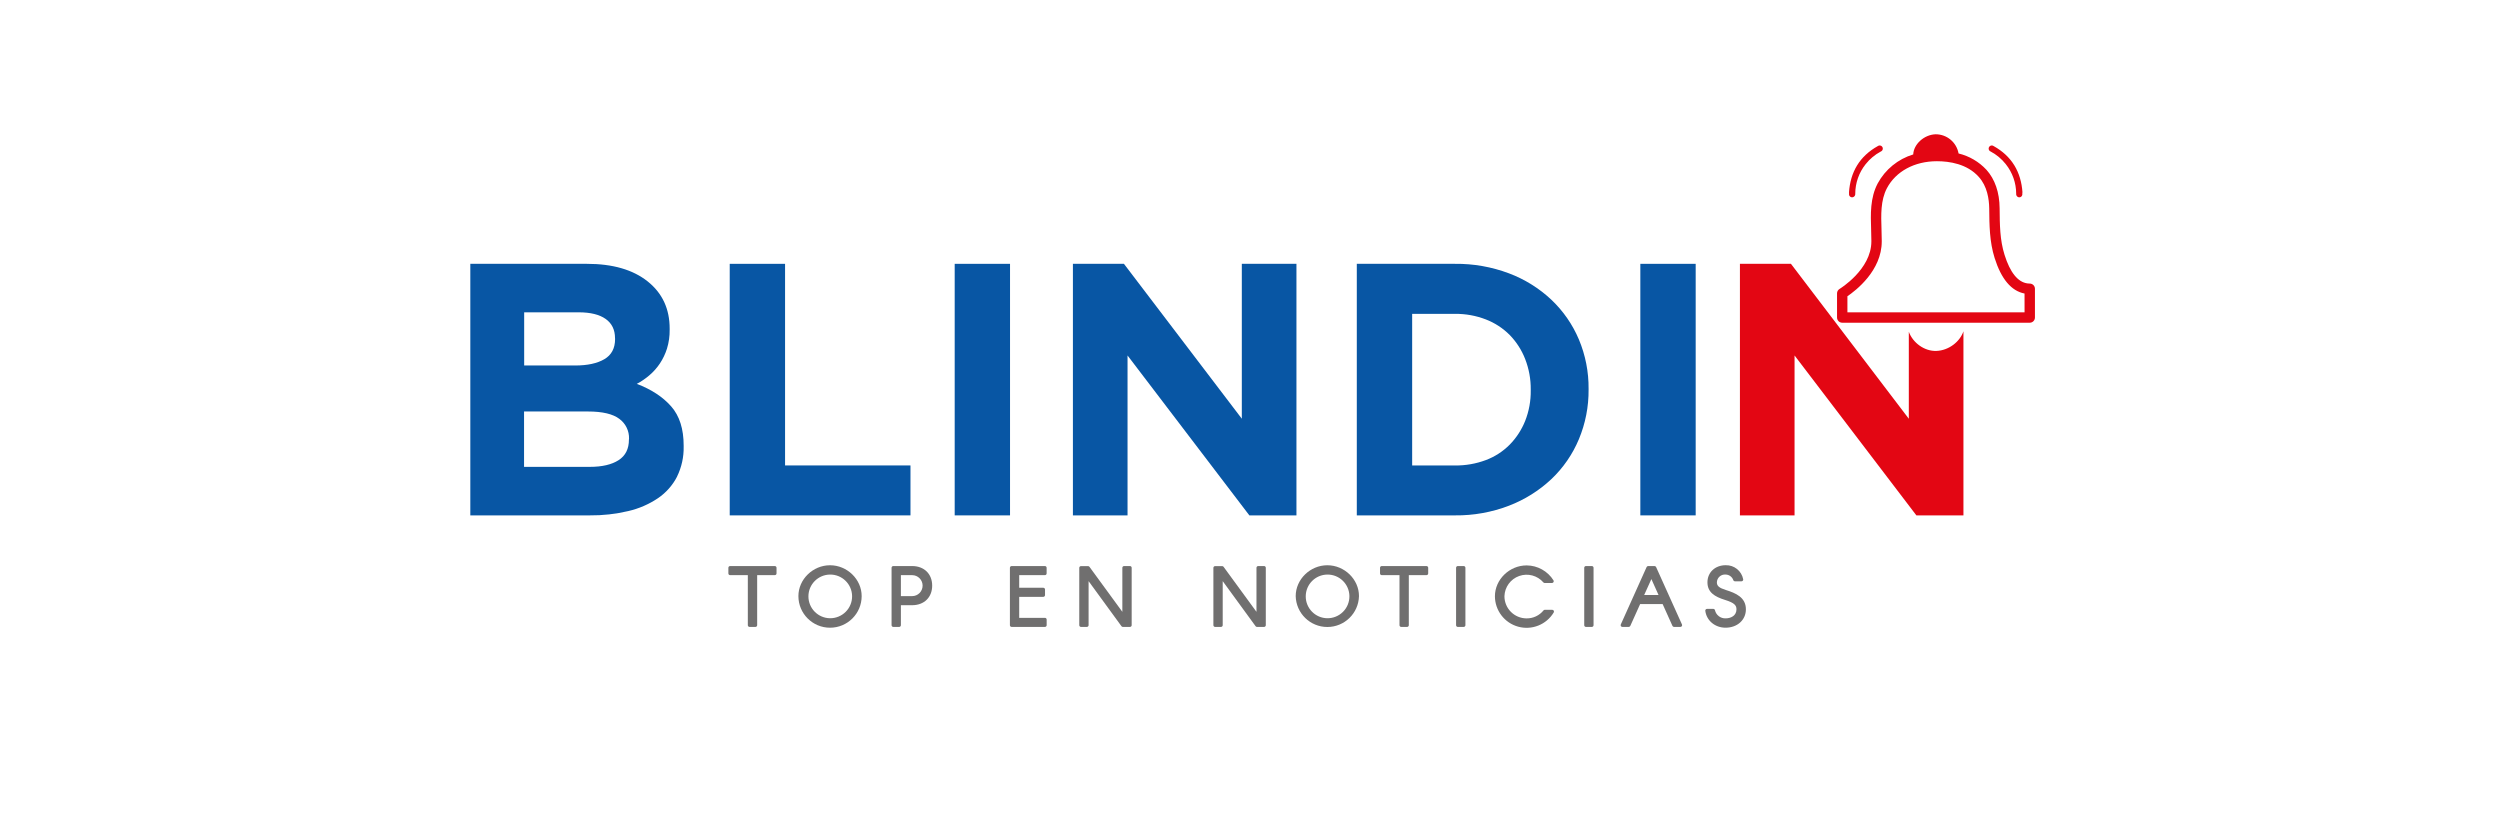
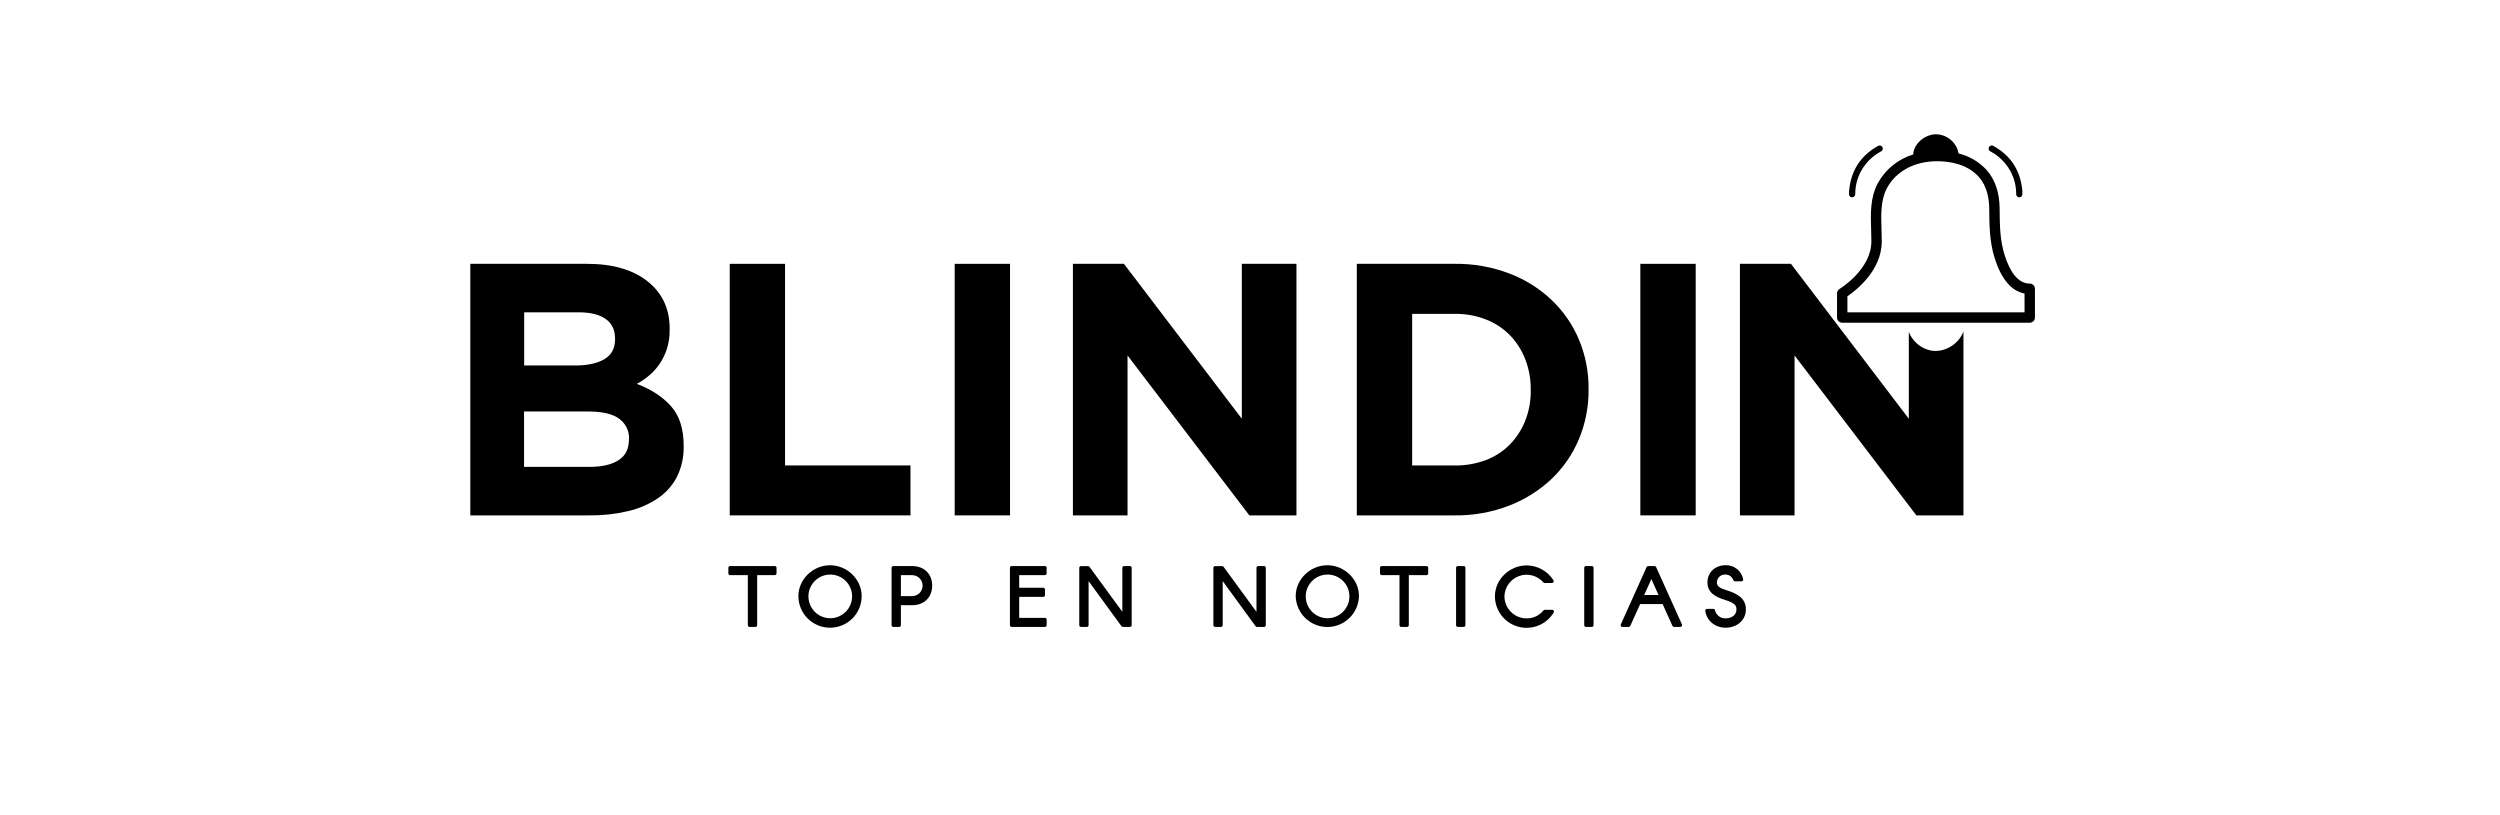
<svg xmlns="http://www.w3.org/2000/svg" id="Capa_1" data-name="Capa 1" viewBox="0 0 1444.76 470.53">
  <defs>
    <style>.cls-1{fill:none;}.cls-2{clip-path:url(#clip-path);}.cls-3{fill:#e30613;}.cls-4{fill:#706f6f;}.cls-5{fill:#0856a4;}</style>
    <clipPath id="clip-path">
-       <rect class="cls-1" width="1444.76" height="470.53" />
+       <rect className="cls-1" width="1444.76" height="470.53" />
    </clipPath>
  </defs>
-   <g class="cls-2">
-     <path class="cls-3" d="M1119.11,202.8c-7,.27-13.64-4.68-16-11.06V242L1035,152.47h-29.49V297.84h31.57V205.43l70.4,92.41h27.2V191.45c-2,6-8.44,11.08-15.6,11.35" />
-     <path class="cls-4" d="M447.76,327.12H421.93a1,1,0,0,0-1,1v3.26a1,1,0,0,0,1,1h10.24V361.3a1,1,0,0,0,1,1h3.4a1,1,0,0,0,1-1V332.38h10.19a1,1,0,0,0,1-1v-3.26a1,1,0,0,0-1-1" />
-     <path class="cls-4" d="M479.68,326.66c-9.91,0-18.28,8.16-18.28,17.82a18.28,18.28,0,0,0,36.56,0c0-9.66-8.37-17.82-18.28-17.82m0,30.62a12.62,12.62,0,1,1,12.75-12.8,12.64,12.64,0,0,1-12.75,12.8" />
-     <path class="cls-4" d="M527.12,327.12H516.24a1,1,0,0,0-1,1V361.3a1,1,0,0,0,1,1h3.39a1,1,0,0,0,1-1V349.75h6.49c6.93,0,11.59-4.54,11.59-11.31s-4.66-11.32-11.59-11.32m0,17.38h-6.49V332.38h6.49a6.06,6.06,0,0,1,0,12.12" />
-     <path class="cls-4" d="M603.87,327.12H584.63a1,1,0,0,0-1,1V361.3a1,1,0,0,0,1,1h19.24a1,1,0,0,0,1-1v-3.25a1,1,0,0,0-1-1H589V344.92h13.92a1,1,0,0,0,1-1v-3.25a1,1,0,0,0-1-1H589v-7.29h14.85a1,1,0,0,0,1-1v-3.26a1,1,0,0,0-1-1" />
-     <path class="cls-4" d="M653,327.12h-3.39a1,1,0,0,0-1,1v25.46l-19-26a1,1,0,0,0-.81-.42h-4.09a1,1,0,0,0-1,1V361.3a1,1,0,0,0,1,1h3.39a1,1,0,0,0,1-1V335.84l19,26.05a1,1,0,0,0,.81.41H653a1,1,0,0,0,1-1V328.12a1,1,0,0,0-1-1" />
-     <path class="cls-4" d="M730.51,327.12h-3.39a1,1,0,0,0-1,1v25.46l-19-26a1,1,0,0,0-.81-.42h-4.09a1,1,0,0,0-1,1V361.3a1,1,0,0,0,1,1h3.39a1,1,0,0,0,1-1V335.84l19,26.05a1,1,0,0,0,.81.41h4.09a1,1,0,0,0,1-1V328.12a1,1,0,0,0-1-1" />
-     <path class="cls-4" d="M767.07,326.66c-9.91,0-18.28,8.16-18.28,17.82a18.29,18.29,0,0,0,36.57,0c0-9.66-8.38-17.82-18.29-17.82m0,30.62a12.62,12.62,0,1,1,12.76-12.8,12.64,12.64,0,0,1-12.76,12.8" />
-     <path class="cls-4" d="M824.36,327.12H798.52a1,1,0,0,0-1,1v3.26a1,1,0,0,0,1,1h10.25V361.3a1,1,0,0,0,1,1h3.39a1,1,0,0,0,1-1V332.38h10.2a1,1,0,0,0,1-1v-3.26a1,1,0,0,0-1-1" />
-     <path class="cls-4" d="M845.87,327.12h-3.4a1,1,0,0,0-1,1V361.3a1,1,0,0,0,1,1h3.4a1,1,0,0,0,1-1V328.12a1,1,0,0,0-1-1" />
-     <path class="cls-4" d="M897,352.4h-4.23a1,1,0,0,0-.78.37,12.39,12.39,0,0,1-9.77,4.6,12.82,12.82,0,0,1-12.8-12.8,12.81,12.81,0,0,1,22.5-8,1,1,0,0,0,.76.35h4.23a1,1,0,0,0,.87-.52,1,1,0,0,0,0-1,18.47,18.47,0,0,0-15.53-8.65c-9.93,0-18.33,8.16-18.33,17.82a18.3,18.3,0,0,0,34,9.35,1,1,0,0,0,0-1,1,1,0,0,0-.87-.51" />
-     <path class="cls-4" d="M919.92,327.12h-3.39a1,1,0,0,0-1,1V361.3a1,1,0,0,0,1,1h3.39a1,1,0,0,0,1-1V328.12a1,1,0,0,0-1-1" />
-     <path class="cls-4" d="M957.07,327.71a1,1,0,0,0-.91-.59h-3.67a1,1,0,0,0-.91.59l-14.92,33.18a1,1,0,0,0,.91,1.41h3.67a1,1,0,0,0,.92-.59l5.68-12.61h13l5.68,12.61a1,1,0,0,0,.91.59h3.67a1,1,0,0,0,.84-.46,1,1,0,0,0,.08-.95Zm1.4,16.14h-8.29l4.16-9.2Z" />
-     <path class="cls-4" d="M997.48,341h0c-4-1.26-5.29-2.35-5.29-4.48a4.64,4.64,0,0,1,5-4.49,4.79,4.79,0,0,1,4.49,3.21,1,1,0,0,0,1,.7h3.72a1,1,0,0,0,1-1.17,10,10,0,0,0-10.14-8.13c-6.1,0-10.52,4.16-10.52,9.88s4.09,8.31,10.23,10.2c5.5,1.7,6.54,3.22,6.54,5.41,0,3.61-3.14,5.22-6.25,5.22a6.07,6.07,0,0,1-6.17-4.68,1,1,0,0,0-1-.8H986.5a1,1,0,0,0-1,1.13c.72,5.65,5.63,9.75,11.68,9.75,6.83,0,11.78-4.47,11.78-10.62,0-6.93-5.92-9.38-11.48-11.13" />
-     <path class="cls-5" d="M391.3,275.41a33.83,33.83,0,0,1-11,12.46,51.35,51.35,0,0,1-17.21,7.48,92.84,92.84,0,0,1-22.29,2.49h-69V152.47h67.38q22.38,0,35.13,10.18T387,190.06v.41a35.44,35.44,0,0,1-1.55,11,34.18,34.18,0,0,1-4.12,8.62,33.14,33.14,0,0,1-6,6.75,40.06,40.06,0,0,1-7.32,5q12.6,4.78,19.85,13t7.23,22.74V258a37.79,37.79,0,0,1-3.83,17.44m-35.84-80q0-7.28-5.39-11.11t-15.58-3.84H302.92v30.73h29.49q10.59,0,16.83-3.63t6.22-11.74Zm8.1,58.15a13.7,13.7,0,0,0-5.6-11.53q-5.61-4.25-18.07-4.26h-37v32h38q10.59,0,16.61-3.85t6-11.94Z" />
-     <polygon class="cls-5" points="421.71 297.84 421.71 152.47 453.69 152.47 453.69 268.98 526.17 268.98 526.17 297.84 421.71 297.84" />
-     <rect class="cls-5" x="551.72" y="152.47" width="31.98" height="145.37" />
-     <polygon class="cls-5" points="722.01 297.84 651.61 205.43 651.61 297.84 620.04 297.84 620.04 152.47 649.53 152.47 717.65 241.98 717.65 152.47 749.22 152.47 749.22 297.84 722.01 297.84" />
-     <path class="cls-5" d="M912.45,253.81a67.76,67.76,0,0,1-15.89,23.06,75.09,75.09,0,0,1-24.51,15.37,84.65,84.65,0,0,1-31.25,5.6H784.1V152.47h56.7a85.88,85.88,0,0,1,31.25,5.5,73.71,73.71,0,0,1,24.51,15.27,68.06,68.06,0,0,1,15.89,22.94,72.25,72.25,0,0,1,5.6,28.56v.41a72.88,72.88,0,0,1-5.6,28.66m-27.83-28.66a47.31,47.31,0,0,0-3.22-17.65,41.47,41.47,0,0,0-8.93-13.91,39.6,39.6,0,0,0-13.81-9,48.06,48.06,0,0,0-17.86-3.21H816.09V269H840.8a49.29,49.29,0,0,0,17.86-3.11,38.4,38.4,0,0,0,13.81-8.93,41.81,41.81,0,0,0,8.93-13.71,46.25,46.25,0,0,0,3.22-17.65Z" />
-     <rect class="cls-5" x="947.96" y="152.47" width="31.98" height="145.37" />
-     <path class="cls-3" d="M1173,163.88a10.3,10.3,0,0,1-1.38-.1c-5.54-.78-10-6.34-13.19-16.53-2.7-8.57-2.76-17.42-2.84-26.79v-.14c-.07-9.09-2.71-16.77-7.64-22.22a32.43,32.43,0,0,0-16.09-9.41,13.43,13.43,0,0,0-13.28-11.09c-6.71.25-12.67,5.78-12.92,11.65A34.84,34.84,0,0,0,1085.13,106c-4.41,8.37-4.1,17.7-3.8,26.73.08,2.23.14,4.34.14,6.43v.35c0,16.28-18.2,27.35-18.38,27.46a3,3,0,0,0-1.46,2.58v13.95a3,3,0,0,0,3,3H1173a3,3,0,0,0,3-3V166.88a3,3,0,0,0-3-3m-3,16.63H1067.63v-9.32c4.85-3.28,19.84-14.78,19.84-31.67v-.35c0-2.19-.07-4.45-.14-6.63-.28-8.24-.56-16.77,3.11-23.74,5.16-9.79,16-15.63,28.9-15.63,7.32,0,17.44,1.55,24.15,9,5,5.48,6,12.94,6.09,18.24v.14c.08,9.4.15,19.12,3.12,28.54,3.83,12.17,9.65,19.08,17.29,20.54Z" />
-     <path class="cls-3" d="M1068.53,111.25c.8-11.9,6.2-21,16.67-26.83a1.81,1.81,0,1,1,1.69,3.16,27.93,27.93,0,0,0-8.73,7.3,27.5,27.5,0,0,0-6,17.07,1.89,1.89,0,0,1-1.05,1.9,1.77,1.77,0,0,1-2.54-1.41,9.45,9.45,0,0,1,0-1.19" />
-     <path class="cls-3" d="M1168.8,111.25c-.8-11.9-6.2-21-16.67-26.83a1.81,1.81,0,1,0-1.69,3.16,27.78,27.78,0,0,1,8.72,7.3,27.45,27.45,0,0,1,6,17.07,1.9,1.9,0,0,0,1,1.9,1.77,1.77,0,0,0,2.55-1.41,11.81,11.81,0,0,0,0-1.19" />
+   <g className="cls-2">
+     <path className="cls-3" d="M1119.11,202.8c-7,.27-13.64-4.68-16-11.06V242L1035,152.47h-29.49V297.84h31.57V205.43l70.4,92.41h27.2V191.45c-2,6-8.44,11.08-15.6,11.35" />
+     <path className="cls-4" d="M447.76,327.12H421.93a1,1,0,0,0-1,1v3.26a1,1,0,0,0,1,1h10.24V361.3a1,1,0,0,0,1,1h3.4a1,1,0,0,0,1-1V332.38h10.19a1,1,0,0,0,1-1v-3.26a1,1,0,0,0-1-1" />
+     <path className="cls-4" d="M479.68,326.66c-9.91,0-18.28,8.16-18.28,17.82a18.28,18.28,0,0,0,36.56,0c0-9.66-8.37-17.82-18.28-17.82m0,30.62a12.62,12.62,0,1,1,12.75-12.8,12.64,12.64,0,0,1-12.75,12.8" />
+     <path className="cls-4" d="M527.12,327.12H516.24a1,1,0,0,0-1,1V361.3a1,1,0,0,0,1,1h3.39a1,1,0,0,0,1-1V349.75h6.49c6.93,0,11.59-4.54,11.59-11.31s-4.66-11.32-11.59-11.32m0,17.38h-6.49V332.38h6.49a6.06,6.06,0,0,1,0,12.12" />
+     <path className="cls-4" d="M603.87,327.12H584.63a1,1,0,0,0-1,1V361.3a1,1,0,0,0,1,1h19.24a1,1,0,0,0,1-1v-3.25a1,1,0,0,0-1-1H589V344.92h13.92a1,1,0,0,0,1-1v-3.25a1,1,0,0,0-1-1H589v-7.29h14.85a1,1,0,0,0,1-1v-3.26a1,1,0,0,0-1-1" />
+     <path className="cls-4" d="M653,327.12h-3.39a1,1,0,0,0-1,1v25.46l-19-26a1,1,0,0,0-.81-.42h-4.09a1,1,0,0,0-1,1V361.3a1,1,0,0,0,1,1h3.39a1,1,0,0,0,1-1V335.84l19,26.05a1,1,0,0,0,.81.41H653a1,1,0,0,0,1-1V328.12a1,1,0,0,0-1-1" />
+     <path className="cls-4" d="M730.51,327.12h-3.39a1,1,0,0,0-1,1v25.46l-19-26a1,1,0,0,0-.81-.42h-4.09a1,1,0,0,0-1,1V361.3a1,1,0,0,0,1,1h3.39a1,1,0,0,0,1-1V335.84l19,26.05a1,1,0,0,0,.81.41h4.09a1,1,0,0,0,1-1V328.12a1,1,0,0,0-1-1" />
+     <path className="cls-4" d="M767.07,326.66c-9.91,0-18.28,8.16-18.28,17.82a18.29,18.29,0,0,0,36.57,0c0-9.66-8.38-17.82-18.29-17.82m0,30.62a12.62,12.62,0,1,1,12.76-12.8,12.64,12.64,0,0,1-12.76,12.8" />
+     <path className="cls-4" d="M824.36,327.12H798.52a1,1,0,0,0-1,1v3.26a1,1,0,0,0,1,1h10.25V361.3a1,1,0,0,0,1,1h3.39a1,1,0,0,0,1-1V332.38h10.2a1,1,0,0,0,1-1v-3.26a1,1,0,0,0-1-1" />
+     <path className="cls-4" d="M845.87,327.12h-3.4a1,1,0,0,0-1,1V361.3a1,1,0,0,0,1,1h3.4a1,1,0,0,0,1-1V328.12a1,1,0,0,0-1-1" />
+     <path className="cls-4" d="M897,352.4h-4.23a1,1,0,0,0-.78.37,12.39,12.39,0,0,1-9.77,4.6,12.82,12.82,0,0,1-12.8-12.8,12.81,12.81,0,0,1,22.5-8,1,1,0,0,0,.76.35h4.23a1,1,0,0,0,.87-.52,1,1,0,0,0,0-1,18.47,18.47,0,0,0-15.53-8.65c-9.93,0-18.33,8.16-18.33,17.82a18.3,18.3,0,0,0,34,9.35,1,1,0,0,0,0-1,1,1,0,0,0-.87-.51" />
+     <path className="cls-4" d="M919.92,327.12h-3.39a1,1,0,0,0-1,1V361.3a1,1,0,0,0,1,1h3.39a1,1,0,0,0,1-1V328.12a1,1,0,0,0-1-1" />
+     <path className="cls-4" d="M957.07,327.71a1,1,0,0,0-.91-.59h-3.67a1,1,0,0,0-.91.59l-14.92,33.18a1,1,0,0,0,.91,1.41h3.67a1,1,0,0,0,.92-.59l5.68-12.61h13l5.68,12.61a1,1,0,0,0,.91.59h3.67a1,1,0,0,0,.84-.46,1,1,0,0,0,.08-.95Zm1.4,16.14h-8.29l4.16-9.2Z" />
+     <path className="cls-4" d="M997.48,341h0c-4-1.26-5.29-2.35-5.29-4.48a4.64,4.64,0,0,1,5-4.49,4.79,4.79,0,0,1,4.49,3.21,1,1,0,0,0,1,.7h3.72a1,1,0,0,0,1-1.17,10,10,0,0,0-10.14-8.13c-6.1,0-10.52,4.16-10.52,9.88s4.09,8.31,10.23,10.2c5.5,1.7,6.54,3.22,6.54,5.41,0,3.61-3.14,5.22-6.25,5.22a6.07,6.07,0,0,1-6.17-4.68,1,1,0,0,0-1-.8H986.5a1,1,0,0,0-1,1.13c.72,5.65,5.63,9.75,11.68,9.75,6.83,0,11.78-4.47,11.78-10.62,0-6.93-5.92-9.38-11.48-11.13" />
+     <path className="cls-5" d="M391.3,275.41a33.83,33.83,0,0,1-11,12.46,51.35,51.35,0,0,1-17.21,7.48,92.84,92.84,0,0,1-22.29,2.49h-69V152.47h67.38q22.38,0,35.13,10.18T387,190.06v.41a35.44,35.44,0,0,1-1.55,11,34.18,34.18,0,0,1-4.12,8.62,33.14,33.14,0,0,1-6,6.75,40.06,40.06,0,0,1-7.32,5q12.6,4.78,19.85,13t7.23,22.74V258a37.79,37.79,0,0,1-3.83,17.44m-35.84-80q0-7.28-5.39-11.11t-15.58-3.84H302.92v30.73h29.49q10.59,0,16.83-3.63t6.22-11.74Zm8.1,58.15a13.7,13.7,0,0,0-5.6-11.53q-5.61-4.25-18.07-4.26h-37v32h38q10.59,0,16.61-3.85t6-11.94Z" />
+     <polygon className="cls-5" points="421.71 297.84 421.71 152.47 453.69 152.47 453.69 268.98 526.17 268.98 526.17 297.84 421.71 297.84" />
+     <rect className="cls-5" x="551.72" y="152.47" width="31.98" height="145.37" />
+     <polygon className="cls-5" points="722.01 297.84 651.61 205.43 651.61 297.84 620.04 297.84 620.04 152.47 649.53 152.47 717.65 241.98 717.65 152.47 749.22 152.47 749.22 297.84 722.01 297.84" />
+     <path className="cls-5" d="M912.45,253.81a67.76,67.76,0,0,1-15.89,23.06,75.09,75.09,0,0,1-24.51,15.37,84.65,84.65,0,0,1-31.25,5.6H784.1V152.47h56.7a85.88,85.88,0,0,1,31.25,5.5,73.71,73.71,0,0,1,24.51,15.27,68.06,68.06,0,0,1,15.89,22.94,72.25,72.25,0,0,1,5.6,28.56v.41a72.88,72.88,0,0,1-5.6,28.66m-27.83-28.66a47.31,47.31,0,0,0-3.22-17.65,41.47,41.47,0,0,0-8.93-13.91,39.6,39.6,0,0,0-13.81-9,48.06,48.06,0,0,0-17.86-3.21H816.09V269H840.8a49.29,49.29,0,0,0,17.86-3.11,38.4,38.4,0,0,0,13.81-8.93,41.81,41.81,0,0,0,8.93-13.71,46.25,46.25,0,0,0,3.22-17.65Z" />
+     <rect className="cls-5" x="947.96" y="152.47" width="31.98" height="145.37" />
+     <path className="cls-3" d="M1173,163.88a10.3,10.3,0,0,1-1.38-.1c-5.54-.78-10-6.34-13.19-16.53-2.7-8.57-2.76-17.42-2.84-26.79v-.14c-.07-9.09-2.71-16.77-7.64-22.22a32.43,32.43,0,0,0-16.09-9.41,13.43,13.43,0,0,0-13.28-11.09c-6.71.25-12.67,5.78-12.92,11.65A34.84,34.84,0,0,0,1085.13,106c-4.41,8.37-4.1,17.7-3.8,26.73.08,2.23.14,4.34.14,6.43v.35c0,16.28-18.2,27.35-18.38,27.46a3,3,0,0,0-1.46,2.58v13.95a3,3,0,0,0,3,3H1173a3,3,0,0,0,3-3V166.88a3,3,0,0,0-3-3m-3,16.63H1067.63v-9.32c4.85-3.28,19.84-14.78,19.84-31.67v-.35c0-2.19-.07-4.45-.14-6.63-.28-8.24-.56-16.77,3.11-23.74,5.16-9.79,16-15.63,28.9-15.63,7.32,0,17.44,1.55,24.15,9,5,5.48,6,12.94,6.09,18.24v.14c.08,9.4.15,19.12,3.12,28.54,3.83,12.17,9.65,19.08,17.29,20.54Z" />
+     <path className="cls-3" d="M1068.53,111.25c.8-11.9,6.2-21,16.67-26.83a1.81,1.81,0,1,1,1.69,3.16,27.93,27.93,0,0,0-8.73,7.3,27.5,27.5,0,0,0-6,17.07,1.89,1.89,0,0,1-1.05,1.9,1.77,1.77,0,0,1-2.54-1.41,9.45,9.45,0,0,1,0-1.19" />
+     <path className="cls-3" d="M1168.8,111.25c-.8-11.9-6.2-21-16.67-26.83a1.81,1.81,0,1,0-1.69,3.16,27.78,27.78,0,0,1,8.72,7.3,27.45,27.45,0,0,1,6,17.07,1.9,1.9,0,0,0,1,1.9,1.77,1.77,0,0,0,2.55-1.41,11.81,11.81,0,0,0,0-1.19" />
  </g>
</svg>
